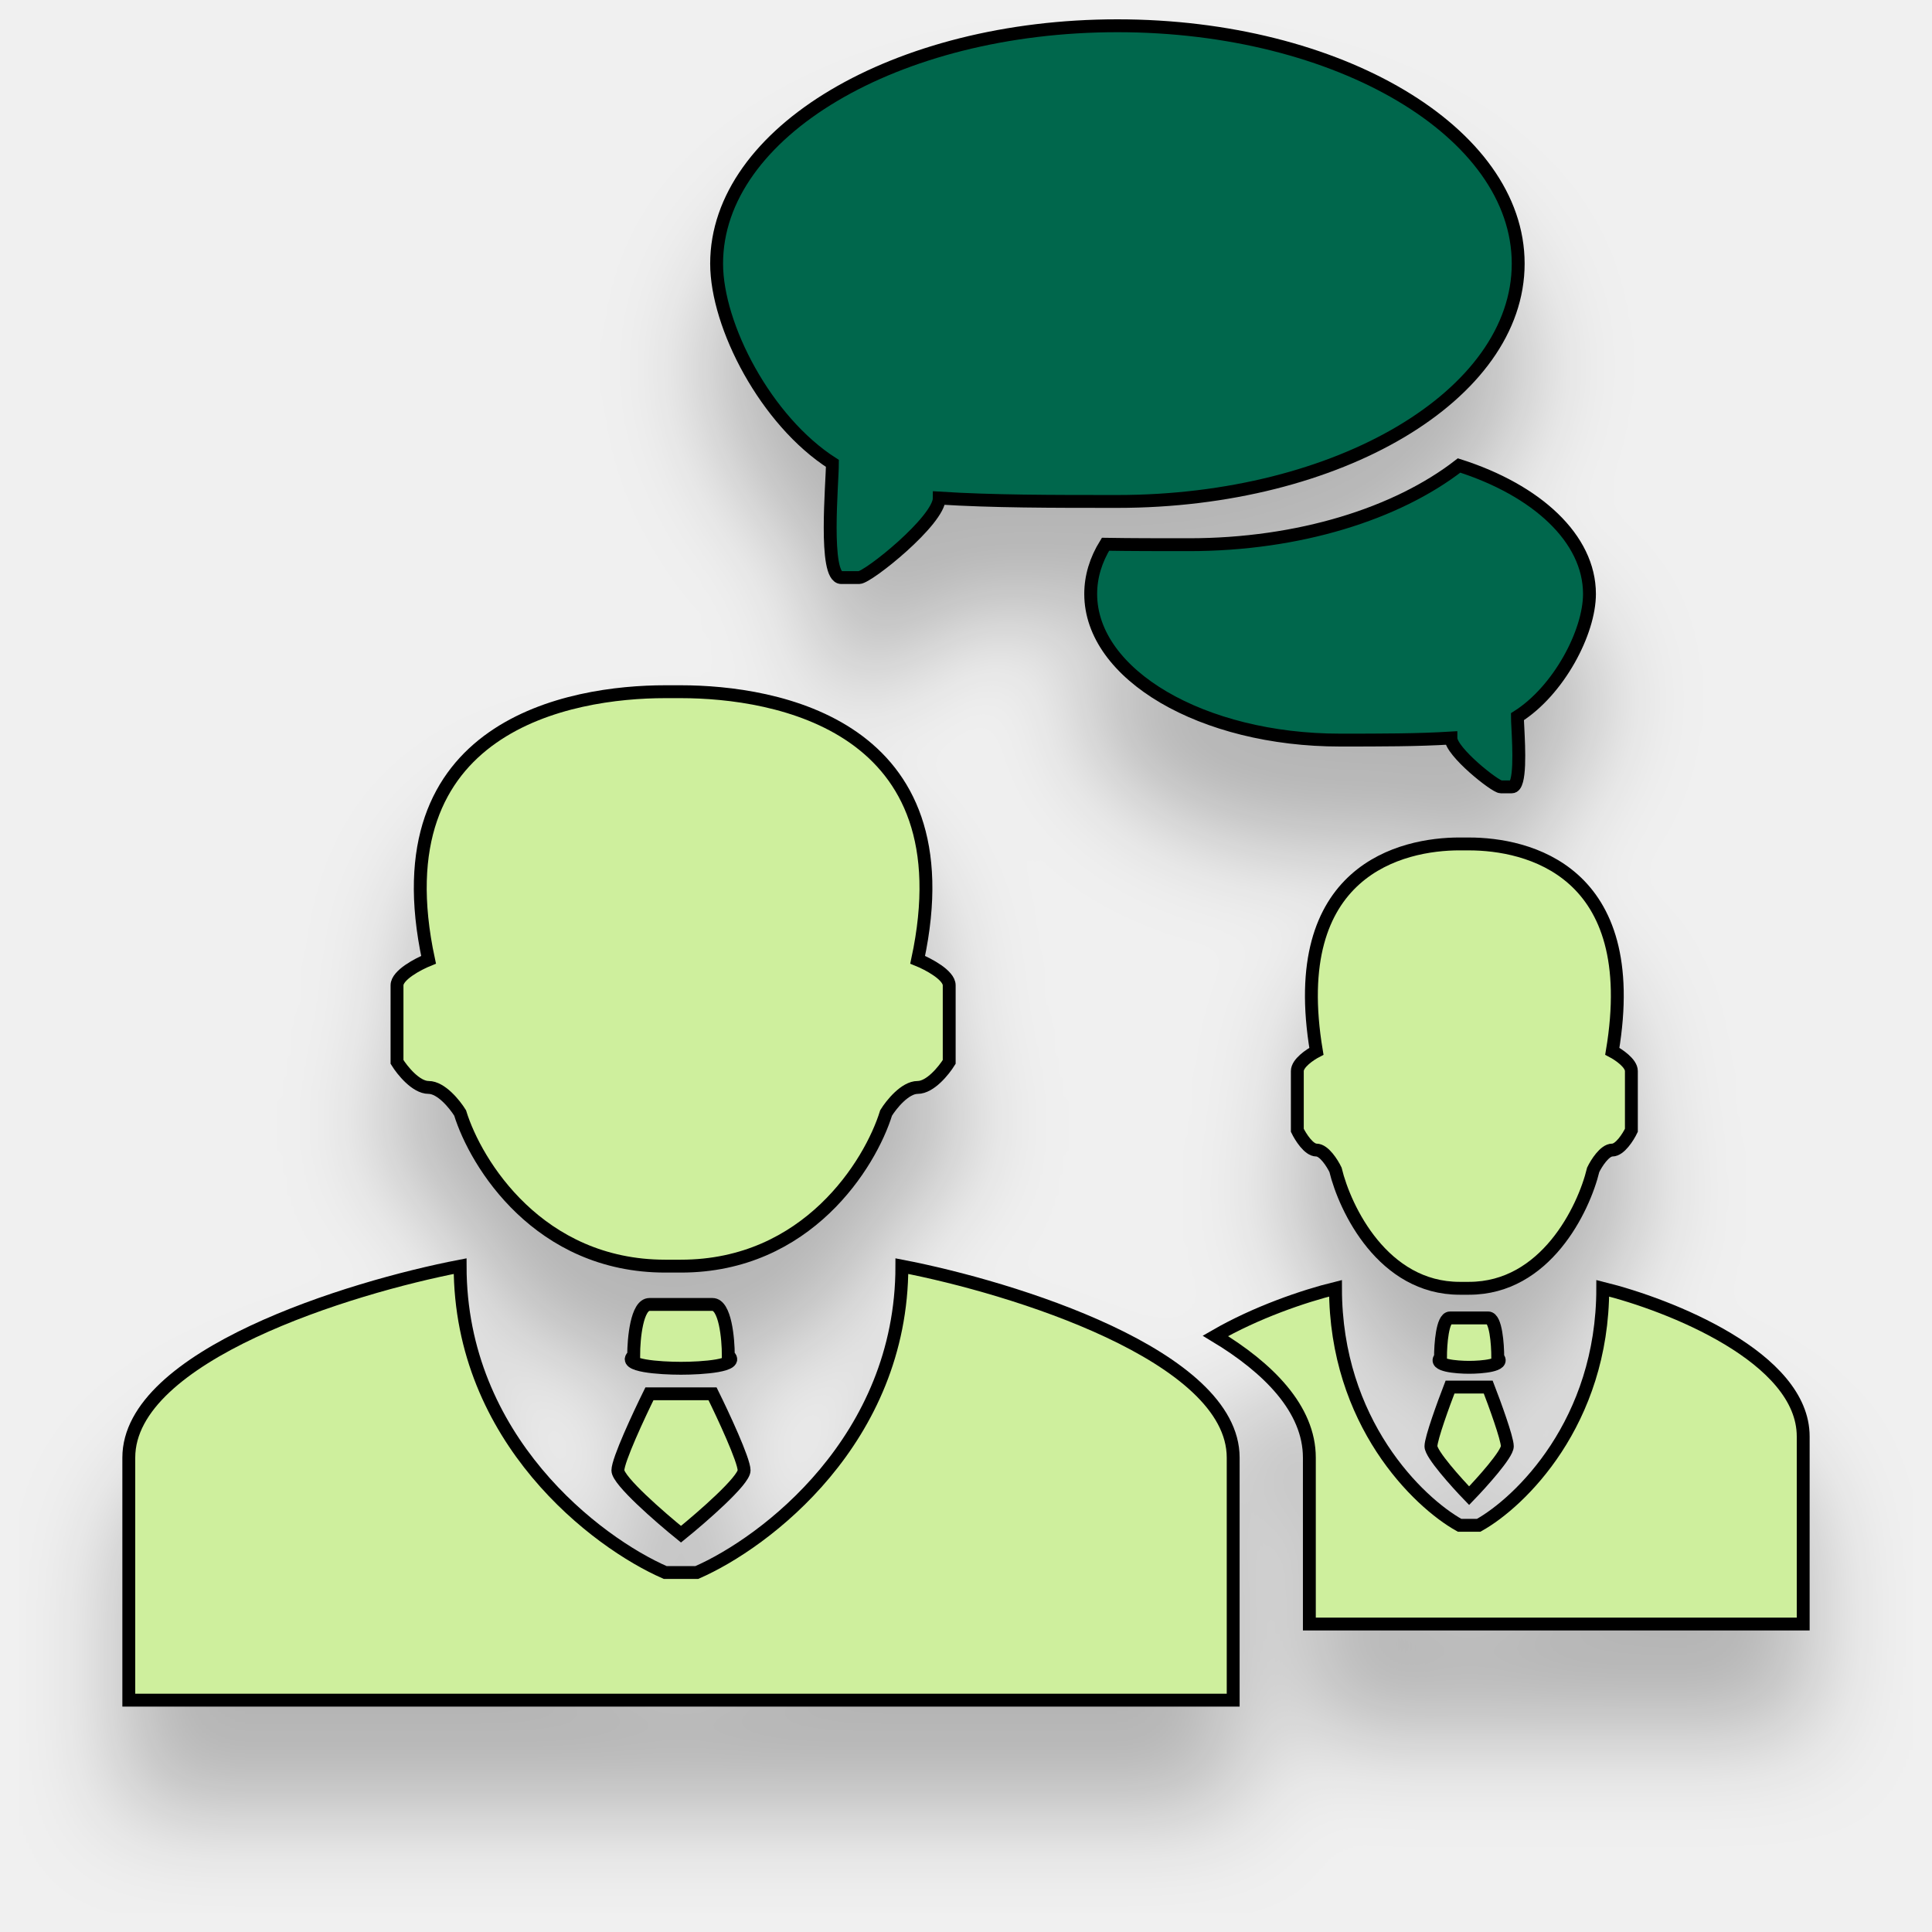
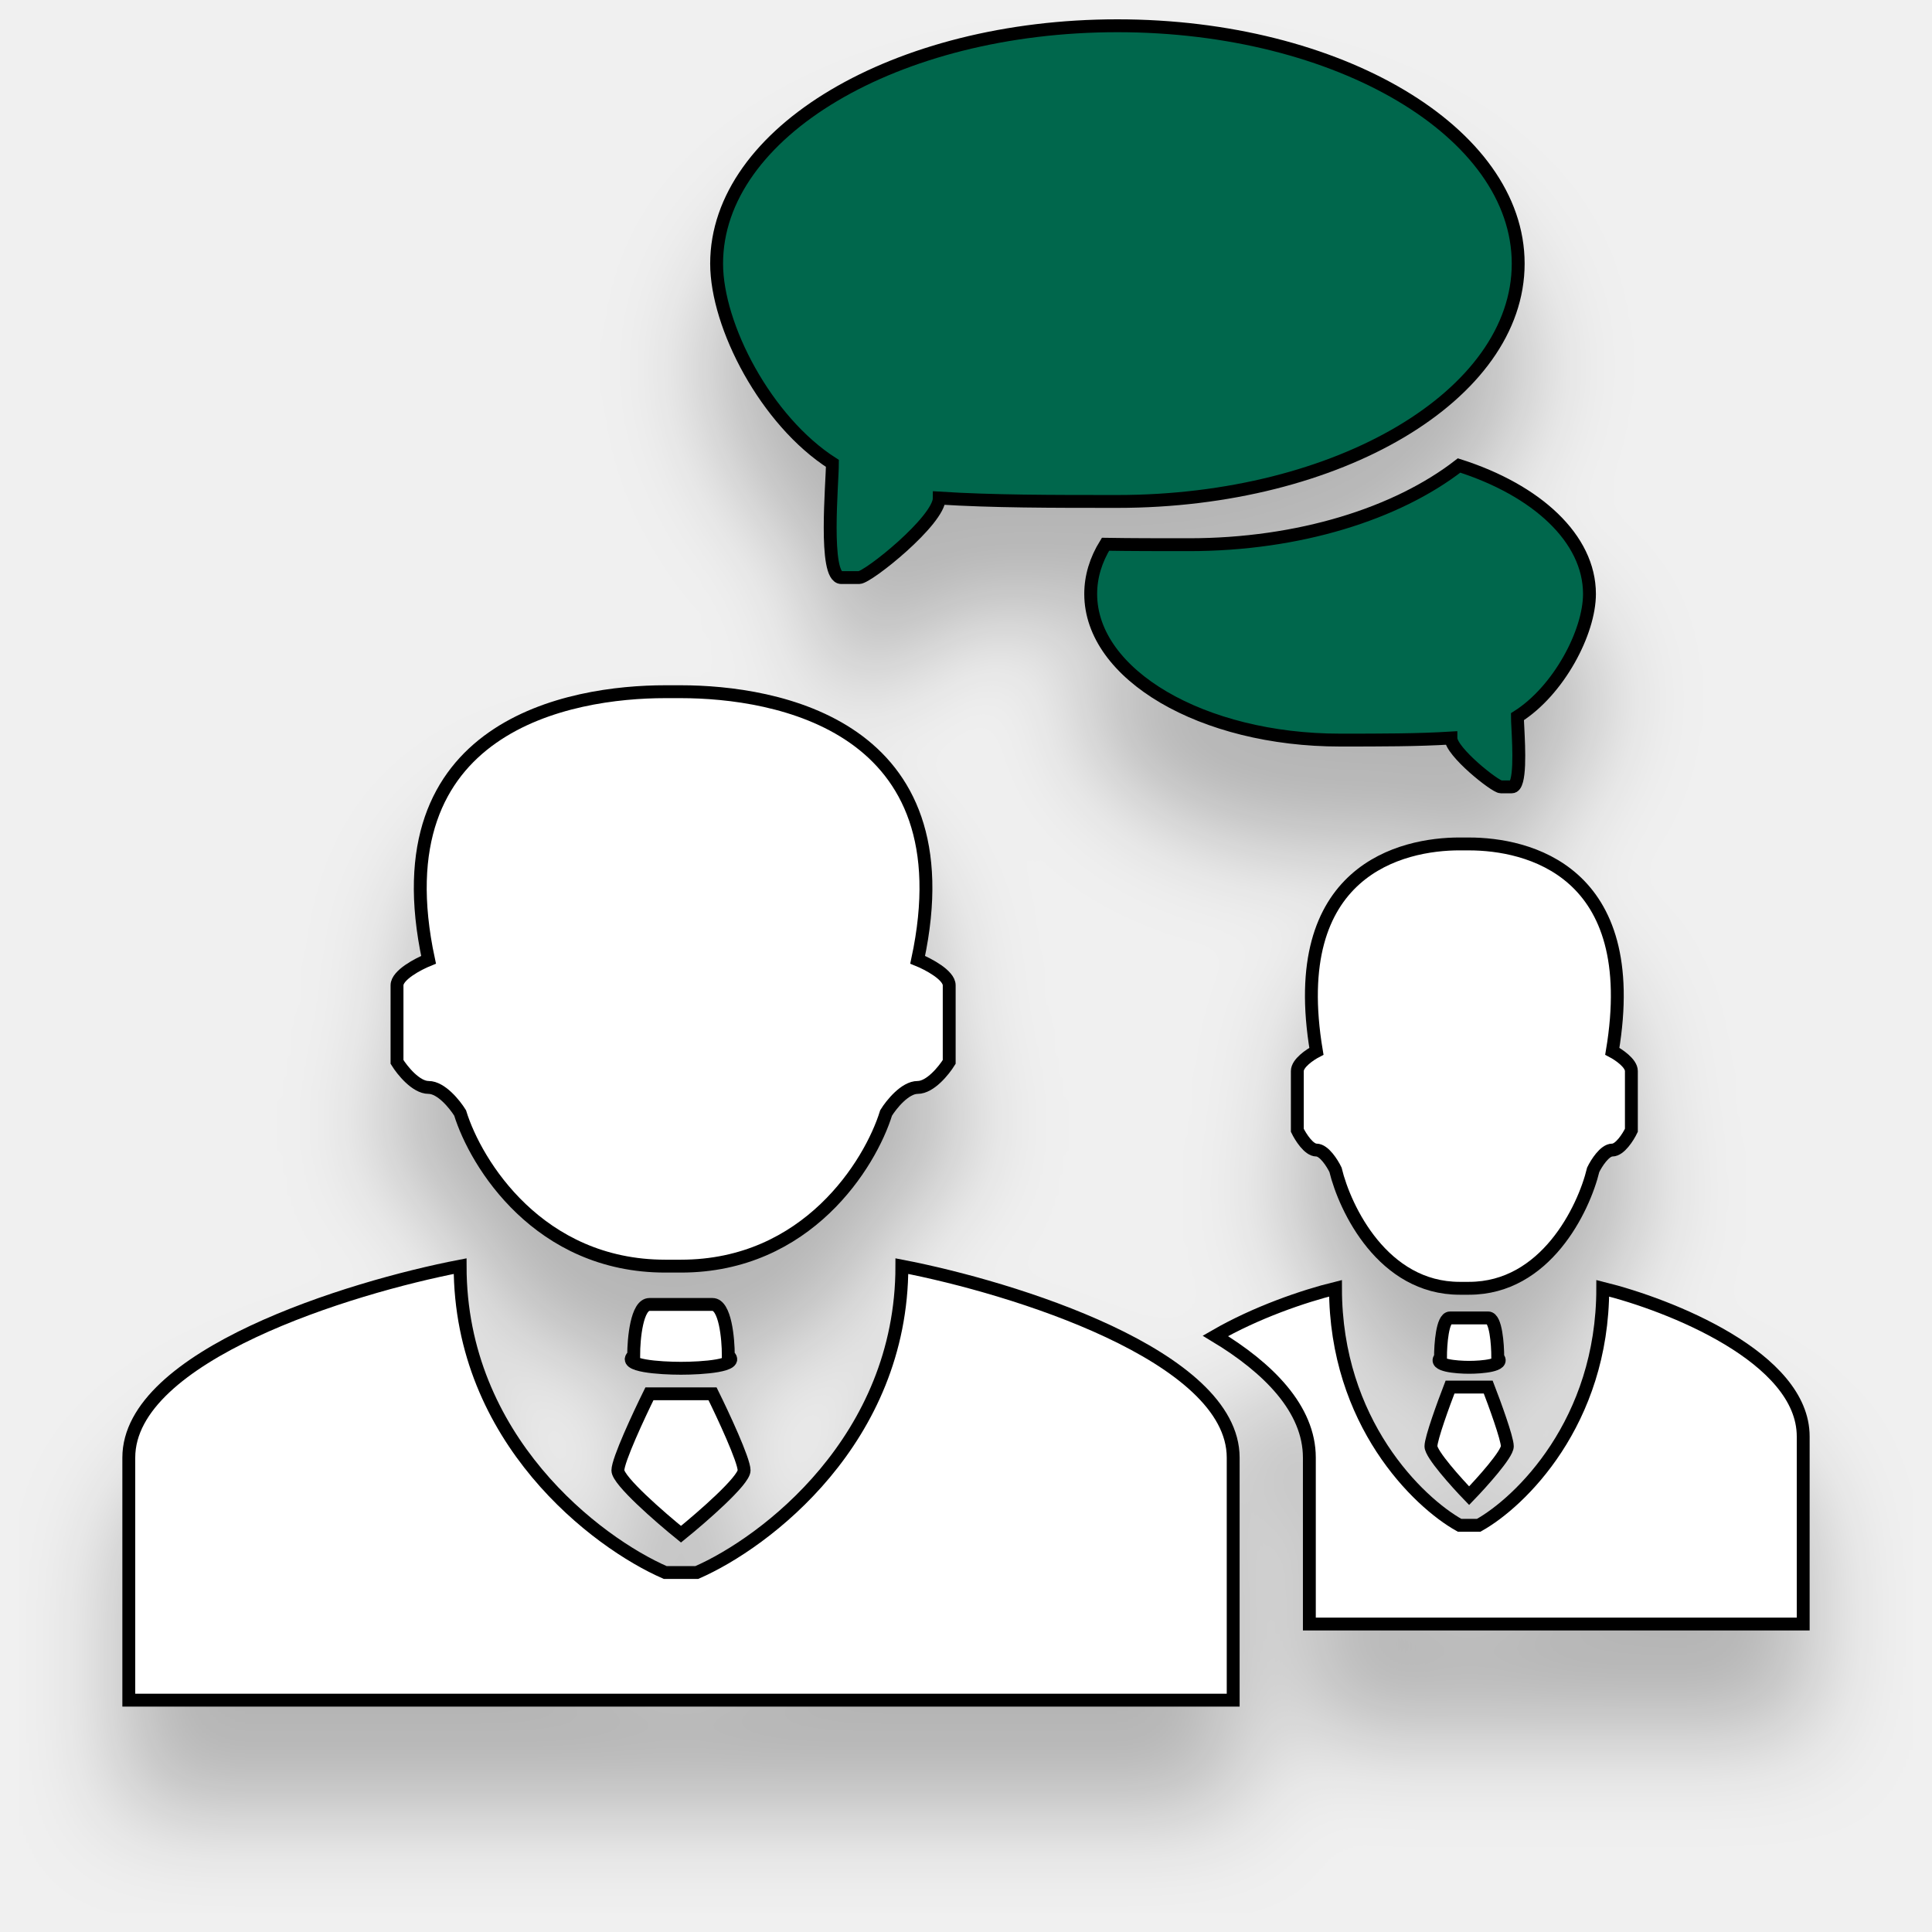
<svg xmlns="http://www.w3.org/2000/svg" width="75" height="75" viewBox="0 0 75 75" fill="none">
  <g filter="url(#filter0_d)">
-     <path d="M16.637 37.258C14.677 28.141 22.149 26.852 25.824 26.852L26.436 26.852C30.111 26.855 37.583 28.141 35.623 37.258C36.031 37.423 36.848 37.853 36.848 38.249V41.223C36.644 41.553 36.112 42.214 35.623 42.214C35.133 42.214 34.602 42.874 34.398 43.205C33.785 45.187 31.335 49.151 26.436 49.151H25.824C20.924 49.151 18.474 45.187 17.862 43.205C17.657 42.874 17.127 42.214 16.637 42.214C16.147 42.214 15.616 41.553 15.412 41.223V38.249C15.412 37.853 16.229 37.423 16.637 37.258Z" fill="#CEEF9D" />
-     <path d="M17.862 49.151C17.862 55.889 23.17 59.888 25.824 61.045H27.049C29.703 59.888 35.011 55.889 35.011 49.151C39.298 49.977 47.872 52.621 47.872 56.585V66H27.049H25.824H5V56.585C5 52.621 13.574 49.977 17.862 49.151Z" fill="#CEEF9D" />
-     <path d="M24.599 52.621C24.109 53.017 25.619 53.116 26.436 53.116C27.252 53.116 28.764 53.017 28.273 52.621C28.273 51.96 28.151 50.639 27.661 50.639H26.436H25.211C24.721 50.639 24.599 51.96 24.599 52.621Z" fill="#CEEF9D" />
-     <path d="M25.211 54.107H26.436H27.661C28.069 54.933 28.886 56.684 28.886 57.081C28.886 57.477 27.252 58.897 26.436 59.558C25.619 58.897 23.986 57.477 23.986 57.081C23.986 56.684 24.803 54.933 25.211 54.107Z" fill="#CEEF9D" />
+     <path d="M16.637 37.258C14.677 28.141 22.149 26.852 25.824 26.852L26.436 26.852C30.111 26.855 37.583 28.141 35.623 37.258C36.031 37.423 36.848 37.853 36.848 38.249V41.223C36.644 41.553 36.112 42.214 35.623 42.214C35.133 42.214 34.602 42.874 34.398 43.205C33.785 45.187 31.335 49.151 26.436 49.151H25.824C20.924 49.151 18.474 45.187 17.862 43.205C17.657 42.874 17.127 42.214 16.637 42.214C16.147 42.214 15.616 41.553 15.412 41.223V38.249C15.412 37.853 16.229 37.423 16.637 37.258Z" fill="white" />
+     <path d="M17.862 49.151C17.862 55.889 23.17 59.888 25.824 61.045H27.049C29.703 59.888 35.011 55.889 35.011 49.151C39.298 49.977 47.872 52.621 47.872 56.585V66H27.049H25.824H5V56.585C5 52.621 13.574 49.977 17.862 49.151Z" fill="white" />
+     <path d="M24.599 52.621C24.109 53.017 25.619 53.116 26.436 53.116C27.252 53.116 28.764 53.017 28.273 52.621C28.273 51.96 28.151 50.639 27.661 50.639H26.436H25.211C24.721 50.639 24.599 51.96 24.599 52.621Z" fill="white" />
+     <path d="M25.211 54.107H26.436H27.661C28.069 54.933 28.886 56.684 28.886 57.081C28.886 57.477 27.252 58.897 26.436 59.558C25.619 58.897 23.986 57.477 23.986 57.081C23.986 56.684 24.803 54.933 25.211 54.107Z" fill="white" />
    <path d="M16.637 37.258C14.677 28.141 22.149 26.852 25.824 26.852L26.436 26.852C30.111 26.855 37.583 28.141 35.623 37.258C36.031 37.423 36.848 37.853 36.848 38.249V41.223C36.644 41.553 36.112 42.214 35.623 42.214C35.133 42.214 34.602 42.874 34.398 43.205C33.785 45.187 31.335 49.151 26.436 49.151H25.824C20.924 49.151 18.474 45.187 17.862 43.205C17.657 42.874 17.127 42.214 16.637 42.214C16.147 42.214 15.616 41.553 15.412 41.223V38.249C15.412 37.853 16.229 37.423 16.637 37.258Z" stroke="black" stroke-width="0.5" />
    <path d="M17.862 49.151C17.862 55.889 23.17 59.888 25.824 61.045H27.049C29.703 59.888 35.011 55.889 35.011 49.151C39.298 49.977 47.872 52.621 47.872 56.585V66H27.049H25.824H5V56.585C5 52.621 13.574 49.977 17.862 49.151Z" stroke="black" stroke-width="0.5" />
    <path d="M24.599 52.621C24.109 53.017 25.619 53.116 26.436 53.116C27.252 53.116 28.764 53.017 28.273 52.621C28.273 51.96 28.151 50.639 27.661 50.639H26.436H25.211C24.721 50.639 24.599 51.96 24.599 52.621Z" stroke="black" stroke-width="0.5" />
    <path d="M25.211 54.107H26.436H27.661C28.069 54.933 28.886 56.684 28.886 57.081C28.886 57.477 27.252 58.897 26.436 59.558C25.619 58.897 23.986 57.477 23.986 57.081C23.986 56.684 24.803 54.933 25.211 54.107Z" stroke="black" stroke-width="0.5" />
    <path d="M58.936 10.233C58.936 15.332 51.971 19.466 43.378 19.466C40.811 19.466 38.537 19.466 36.463 19.335C36.463 20.204 33.697 22.421 33.351 22.421C33.005 22.421 33.005 22.421 32.66 22.421C31.968 22.421 32.314 18.727 32.314 17.989C29.738 16.341 27.819 12.658 27.819 10.233C27.819 5.134 34.785 1 43.378 1C51.971 1 58.936 5.134 58.936 10.233Z" fill="#00674C" stroke="black" stroke-width="0.5" />
    <path d="M42.915 21.128C42.543 21.731 42.341 22.38 42.341 23.057C42.341 26.19 46.675 28.73 52.022 28.73C53.619 28.73 55.033 28.73 56.324 28.65C56.324 29.184 58.045 30.545 58.26 30.545H58.691C59.04 30.545 58.964 29.049 58.923 28.244C58.913 28.057 58.906 27.908 58.906 27.822C60.508 26.81 61.703 24.547 61.703 23.057C61.703 20.904 59.656 19.031 56.641 18.07C54.228 19.939 50.428 21.145 46.155 21.145C45.01 21.145 43.934 21.145 42.915 21.128Z" fill="#00674C" stroke="black" stroke-width="0.5" />
-     <path d="M50.829 63.045H70V55.762C70 52.696 64.812 50.651 62.219 50.011C62.219 55.224 59.008 58.317 57.402 59.212H56.661C55.055 58.317 51.844 55.224 51.844 50.011C50.6 50.318 48.76 50.948 47.181 51.859C49.231 53.096 50.829 54.69 50.829 56.585V63.045Z" fill="#CEEF9D" />
-     <path d="M56.661 32.761C54.438 32.761 49.918 33.758 51.103 40.811C50.856 40.939 50.362 41.271 50.362 41.578V43.878C50.486 44.134 50.807 44.645 51.103 44.645C51.4 44.645 51.721 45.156 51.844 45.411C52.215 46.945 53.697 50.011 56.661 50.011H57.031C59.995 50.011 61.478 46.945 61.848 45.411C61.972 45.156 62.293 44.645 62.589 44.645C62.885 44.645 63.207 44.134 63.33 43.878V41.578C63.33 41.271 62.836 40.939 62.589 40.811C63.775 33.758 59.255 32.763 57.031 32.762L56.661 32.761Z" fill="#CEEF9D" />
-     <path d="M55.92 52.696C55.623 53.002 56.537 53.079 57.031 53.079C57.525 53.079 58.439 53.002 58.143 52.696C58.143 52.184 58.069 51.162 57.773 51.162H56.29C55.994 51.162 55.92 52.184 55.92 52.696Z" fill="#CEEF9D" />
-     <path d="M56.29 53.846C56.043 54.484 55.549 55.839 55.549 56.145C55.549 56.452 56.537 57.551 57.031 58.062C57.525 57.551 58.514 56.452 58.514 56.145C58.514 55.839 58.02 54.484 57.773 53.846H56.29Z" fill="#CEEF9D" />
+     <path d="M50.829 63.045H70V55.762C70 52.696 64.812 50.651 62.219 50.011C62.219 55.224 59.008 58.317 57.402 59.212H56.661C55.055 58.317 51.844 55.224 51.844 50.011C50.6 50.318 48.76 50.948 47.181 51.859C49.231 53.096 50.829 54.69 50.829 56.585V63.045Z" fill="white" />
+     <path d="M56.661 32.761C54.438 32.761 49.918 33.758 51.103 40.811C50.856 40.939 50.362 41.271 50.362 41.578V43.878C50.486 44.134 50.807 44.645 51.103 44.645C51.4 44.645 51.721 45.156 51.844 45.411C52.215 46.945 53.697 50.011 56.661 50.011H57.031C59.995 50.011 61.478 46.945 61.848 45.411C61.972 45.156 62.293 44.645 62.589 44.645C62.885 44.645 63.207 44.134 63.33 43.878V41.578C63.33 41.271 62.836 40.939 62.589 40.811C63.775 33.758 59.255 32.763 57.031 32.762L56.661 32.761Z" fill="white" />
+     <path d="M55.92 52.696C55.623 53.002 56.537 53.079 57.031 53.079C57.525 53.079 58.439 53.002 58.143 52.696C58.143 52.184 58.069 51.162 57.773 51.162H56.29C55.994 51.162 55.92 52.184 55.92 52.696Z" fill="white" />
+     <path d="M56.29 53.846C56.043 54.484 55.549 55.839 55.549 56.145C55.549 56.452 56.537 57.551 57.031 58.062C57.525 57.551 58.514 56.452 58.514 56.145C58.514 55.839 58.02 54.484 57.773 53.846H56.29Z" fill="white" />
    <path d="M50.829 63.045H70V55.762C70 52.696 64.812 50.651 62.219 50.011C62.219 55.224 59.008 58.317 57.402 59.212H56.661C55.055 58.317 51.844 55.224 51.844 50.011C50.6 50.318 48.76 50.948 47.181 51.859C49.231 53.096 50.829 54.69 50.829 56.585V63.045Z" stroke="black" stroke-width="0.5" />
    <path d="M56.661 32.761C54.438 32.761 49.918 33.758 51.103 40.811C50.856 40.939 50.362 41.271 50.362 41.578V43.878C50.486 44.134 50.807 44.645 51.103 44.645C51.4 44.645 51.721 45.156 51.844 45.411C52.215 46.945 53.697 50.011 56.661 50.011H57.031C59.995 50.011 61.478 46.945 61.848 45.411C61.972 45.156 62.293 44.645 62.589 44.645C62.885 44.645 63.207 44.134 63.33 43.878V41.578C63.33 41.271 62.836 40.939 62.589 40.811C63.775 33.758 59.255 32.763 57.031 32.762L56.661 32.761Z" stroke="black" stroke-width="0.5" />
    <path d="M55.92 52.696C55.623 53.002 56.537 53.079 57.031 53.079C57.525 53.079 58.439 53.002 58.143 52.696C58.143 52.184 58.069 51.162 57.773 51.162H56.29C55.994 51.162 55.92 52.184 55.92 52.696Z" stroke="black" stroke-width="0.5" />
    <path d="M56.29 53.846C56.043 54.484 55.549 55.839 55.549 56.145C55.549 56.452 56.537 57.551 57.031 58.062C57.525 57.551 58.514 56.452 58.514 56.145C58.514 55.839 58.02 54.484 57.773 53.846H56.29Z" stroke="black" stroke-width="0.5" />
  </g>
  <defs>
    <filter id="filter0_d" x="0.75" y="0.75" width="73.499" height="73.5" filterUnits="userSpaceOnUse" color-interpolation-filters="sRGB">
      <feFlood flood-opacity="0" result="BackgroundImageFix" />
      <feColorMatrix in="SourceAlpha" type="matrix" values="0 0 0 0 0 0 0 0 0 0 0 0 0 0 0 0 0 0 127 0" />
      <feOffset dy="4" />
      <feGaussianBlur stdDeviation="2" />
      <feColorMatrix type="matrix" values="0 0 0 0 0 0 0 0 0 0 0 0 0 0 0 0 0 0 0.25 0" />
      <feBlend mode="normal" in2="BackgroundImageFix" result="effect1_dropShadow" />
      <feBlend mode="normal" in="SourceGraphic" in2="effect1_dropShadow" result="shape" />
    </filter>
  </defs>
</svg>
